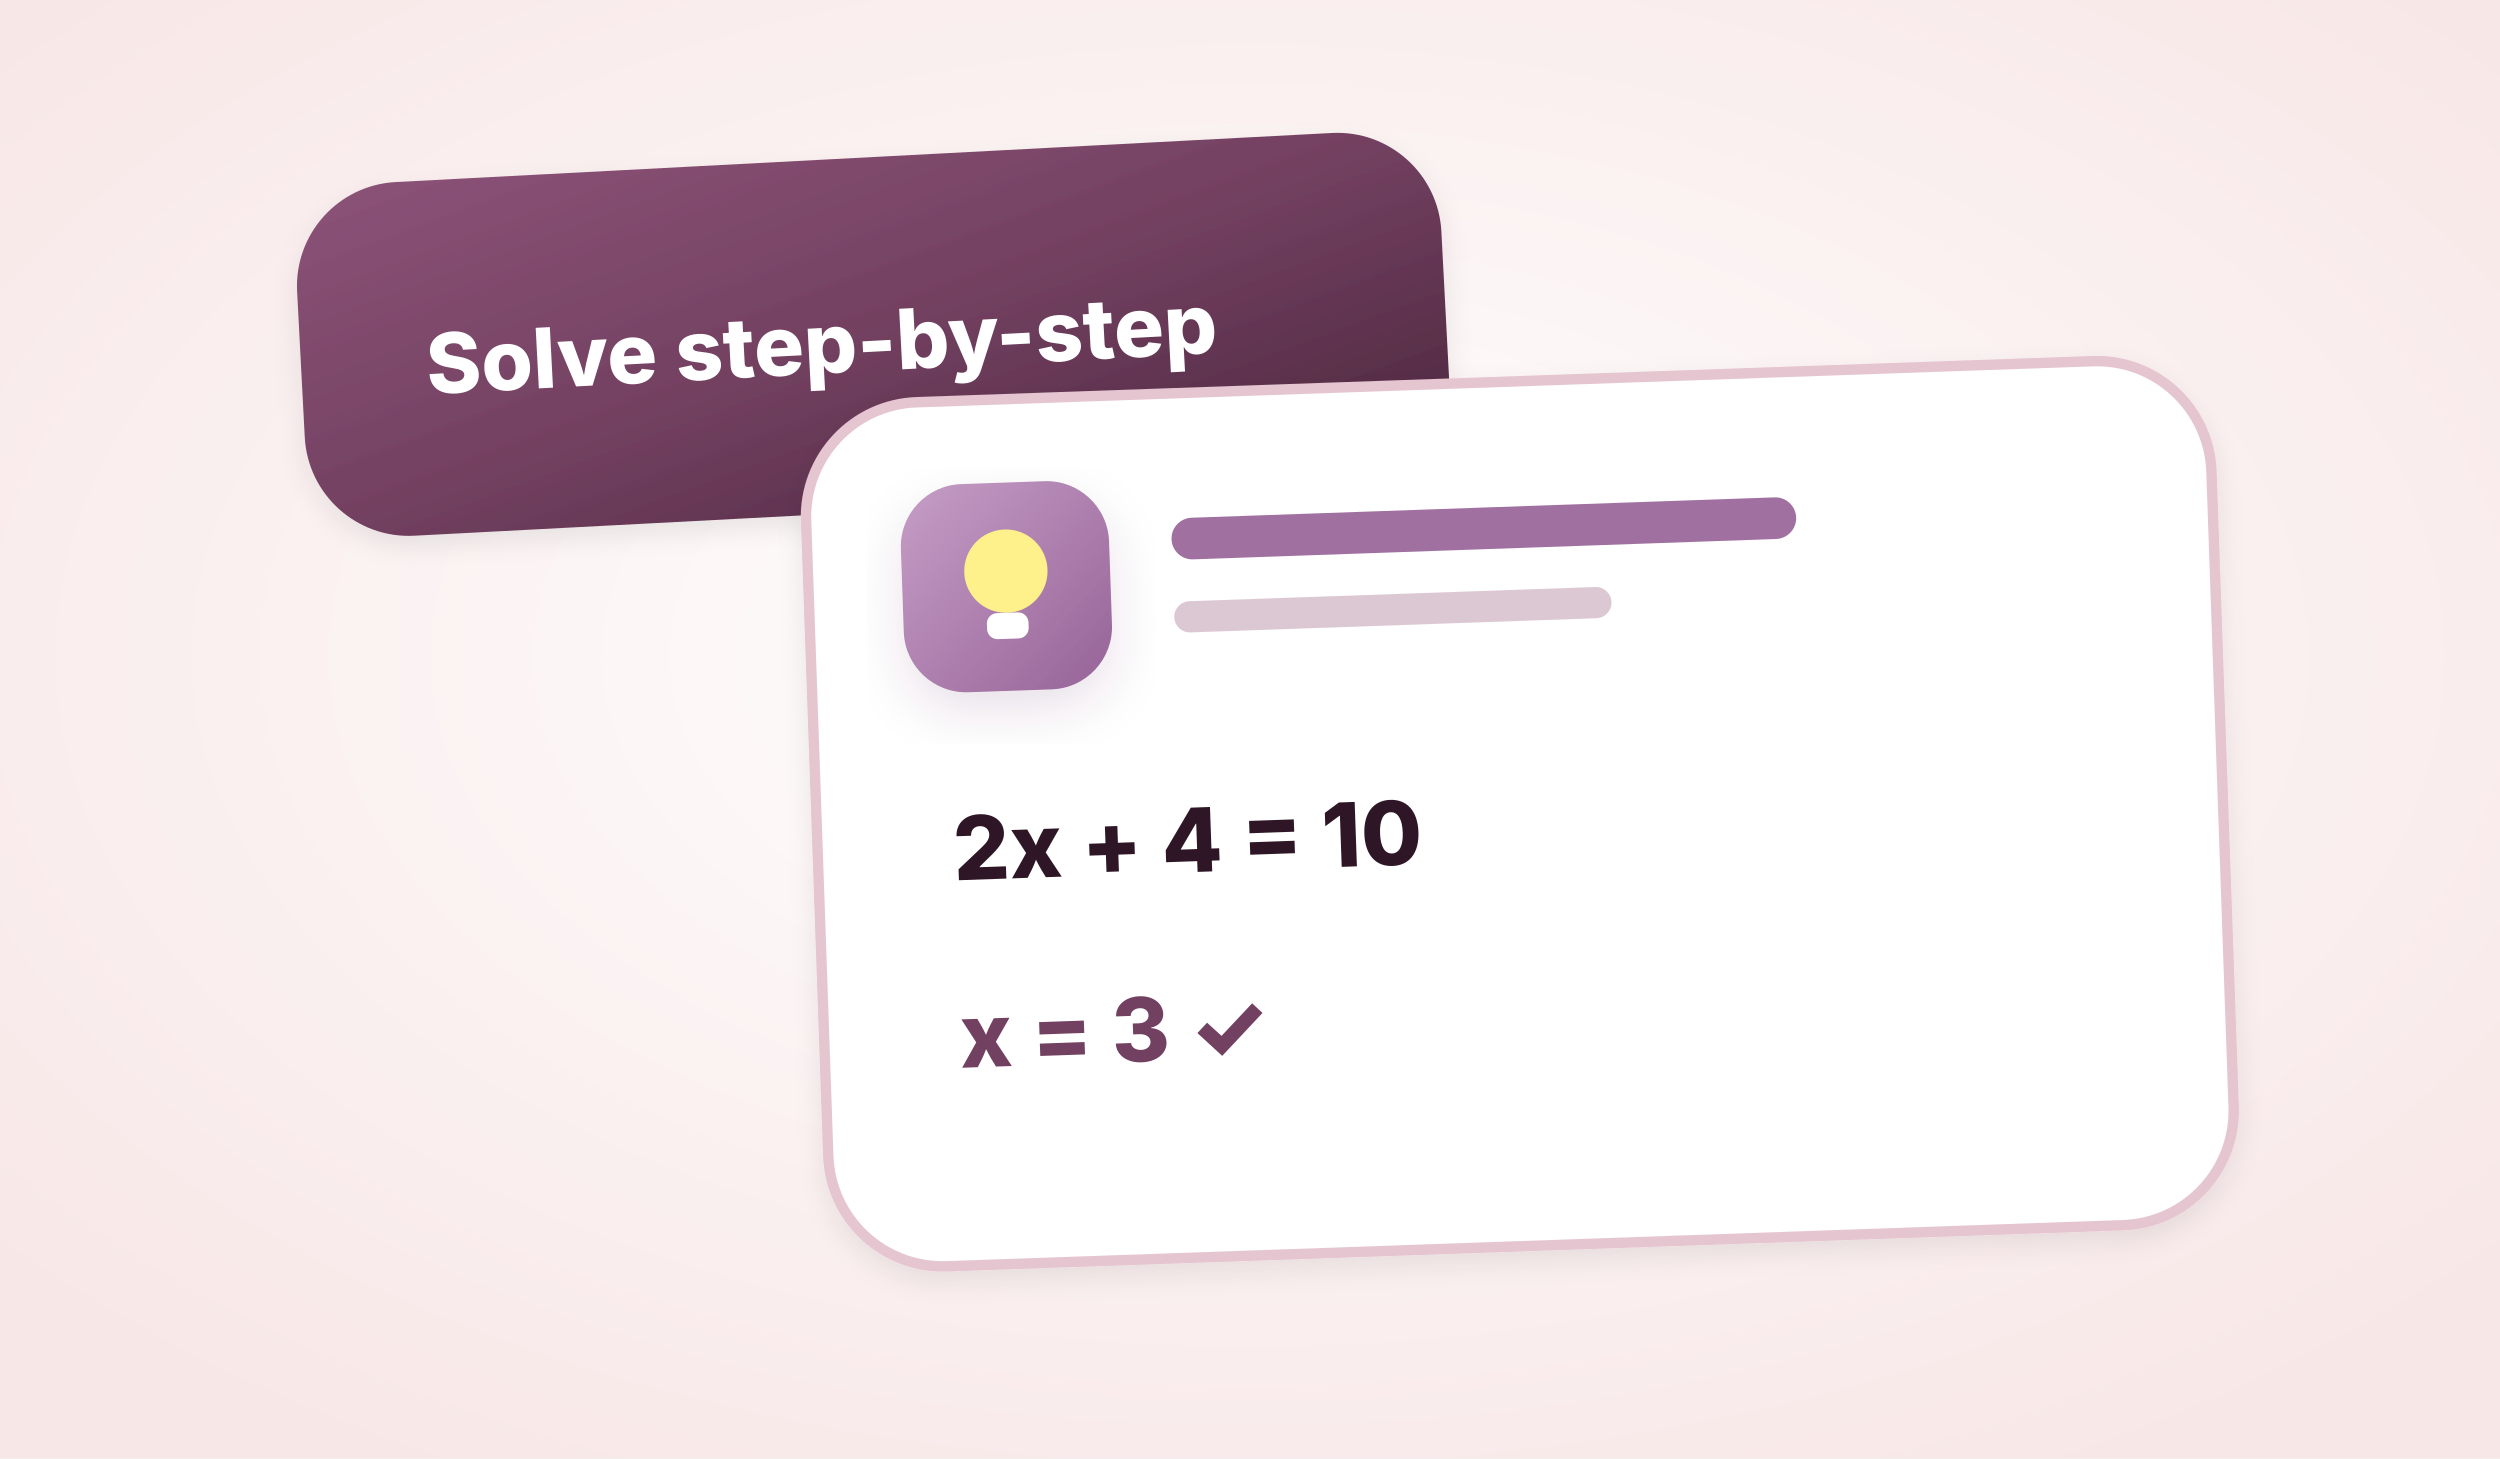
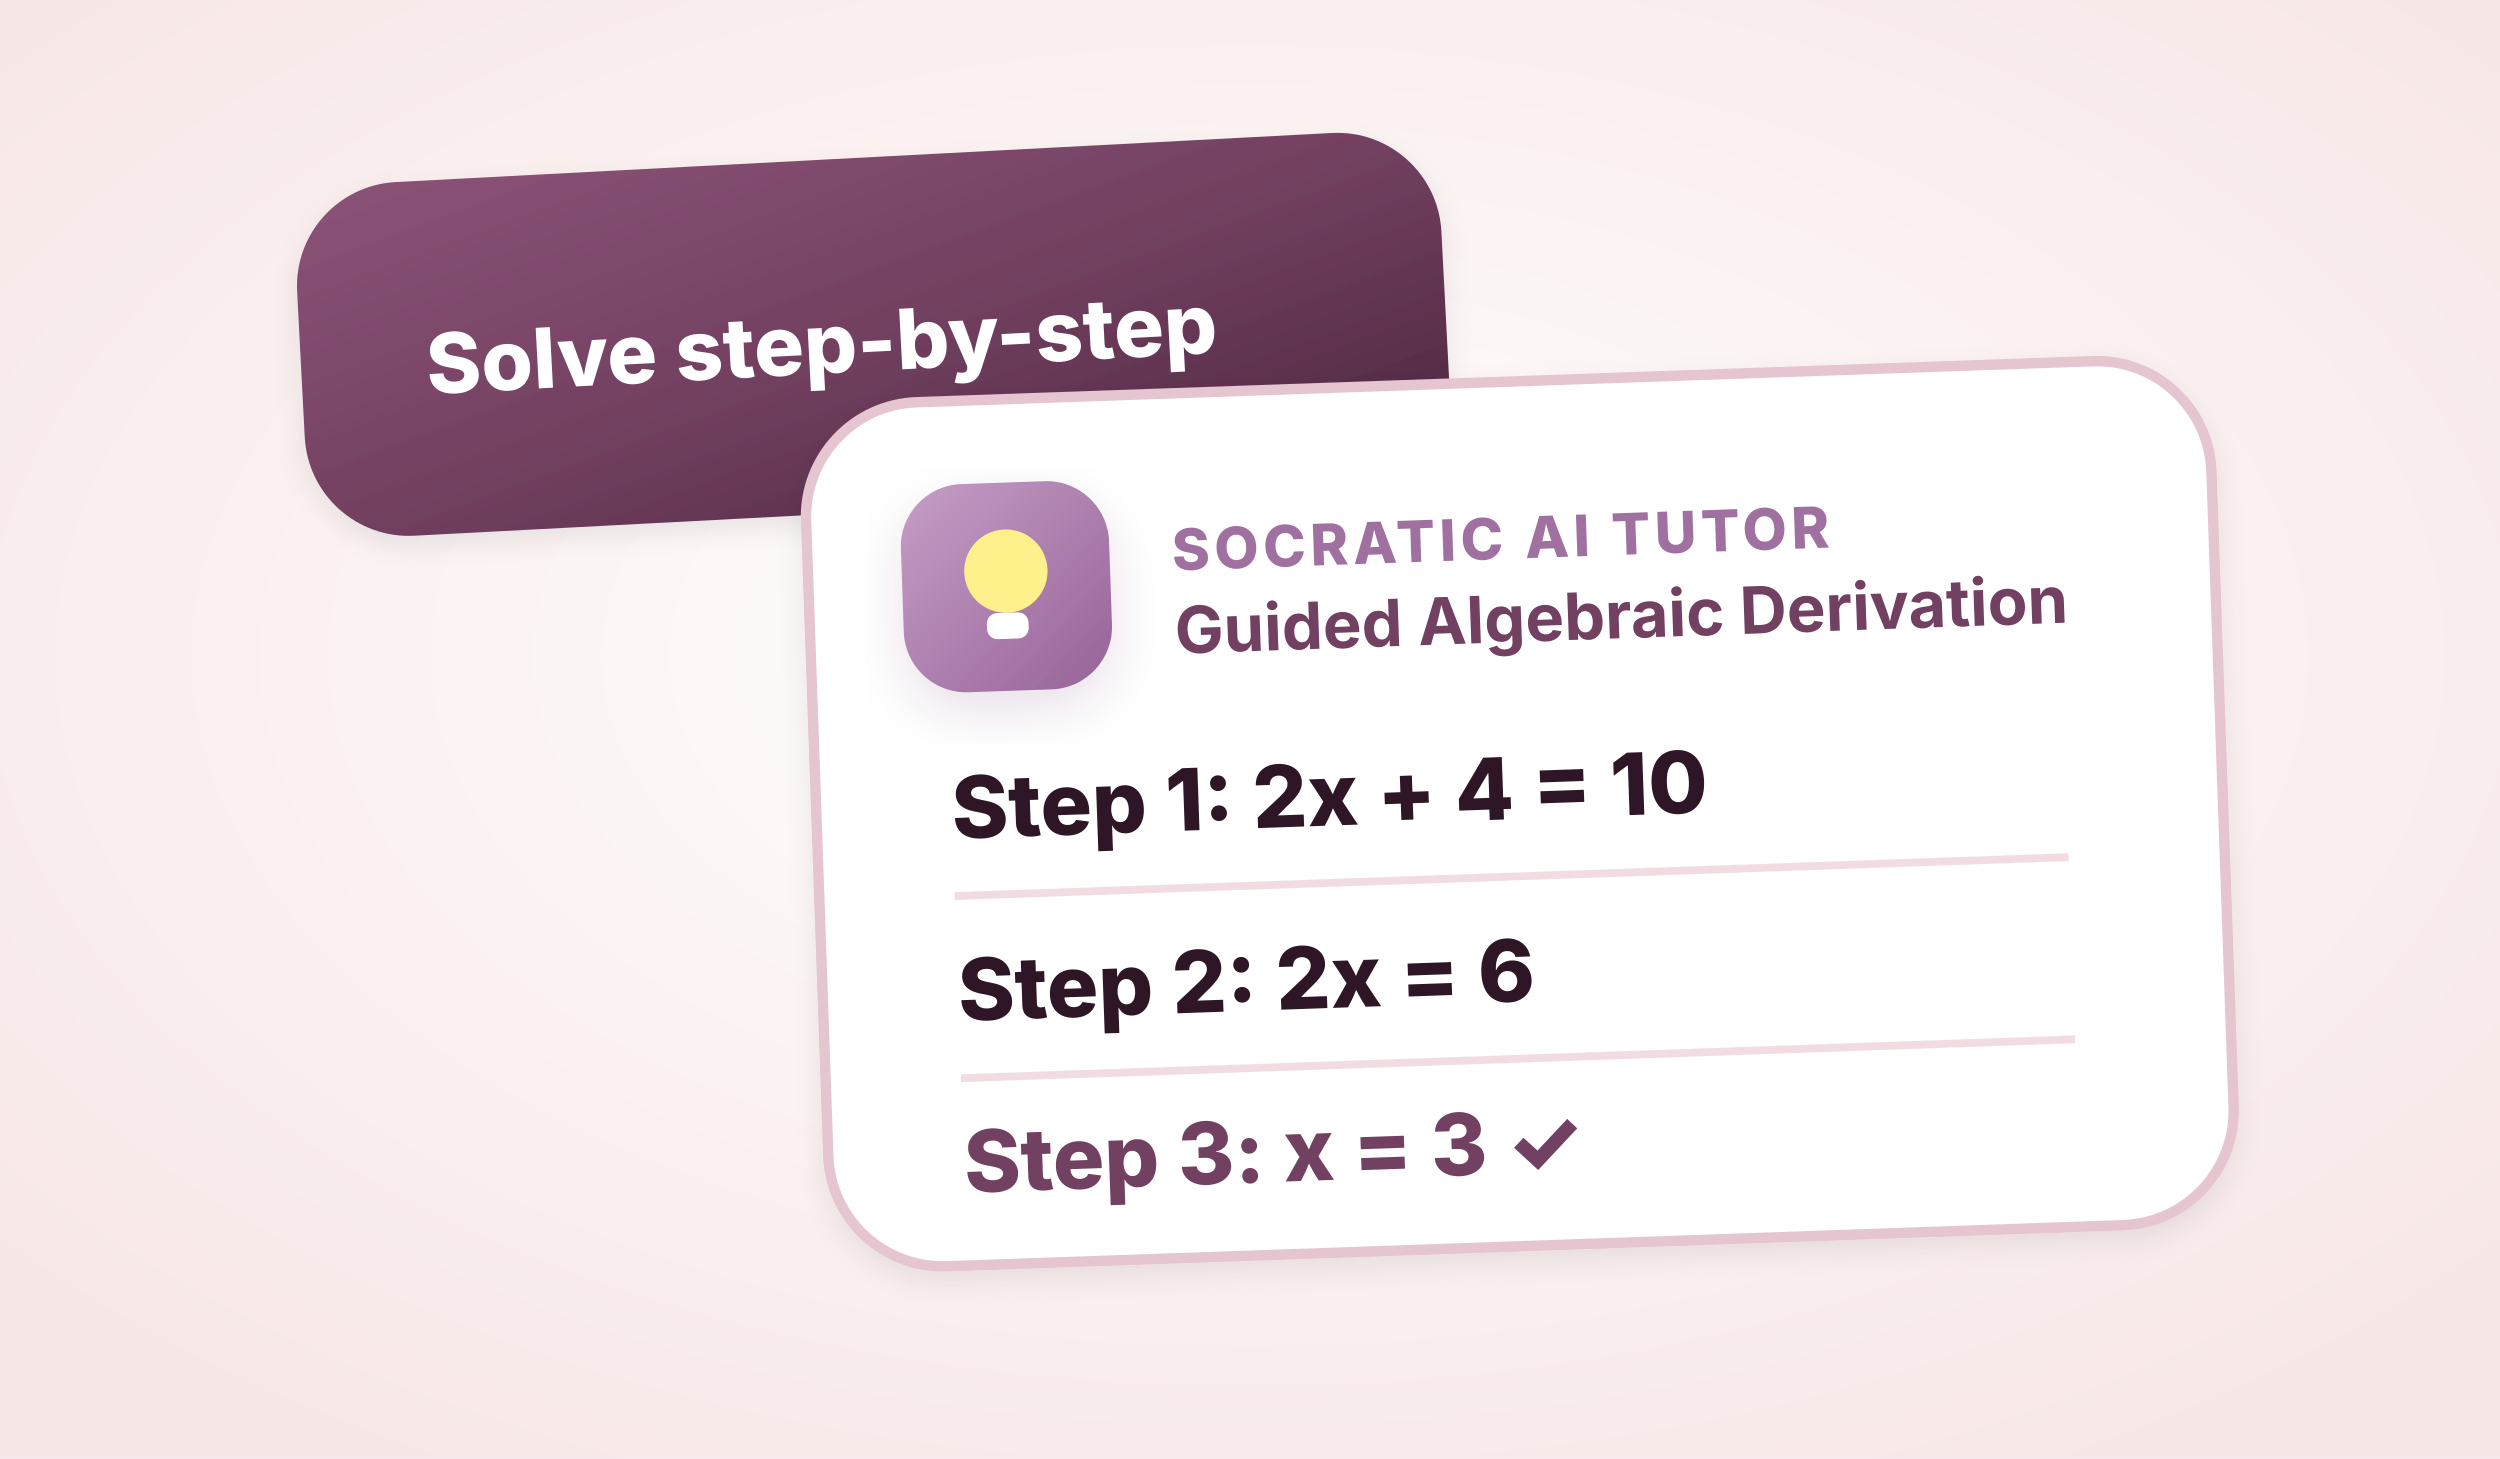
<svg xmlns="http://www.w3.org/2000/svg" viewBox="0 0 480 280" shape-rendering="geometricPrecision" text-rendering="geometricPrecision">
  <defs>
    <radialGradient id="bgGlow" cx="50%" cy="45%" r="65%">
      <stop offset="0%" stop-color="#FFFFFF" />
      <stop offset="100%" stop-color="#F8E7E7" />
    </radialGradient>
    <linearGradient id="plumGrad" x1="0%" y1="0%" x2="100%" y2="100%">
      <stop offset="0%" stop-color="#8C5378" />
      <stop offset="50%" stop-color="#724060" />
      <stop offset="100%" stop-color="#4A253D" />
    </linearGradient>
    <linearGradient id="darkPlumGrad" x1="0%" y1="0%" x2="100%" y2="100%">
      <stop offset="0%" stop-color="#4A253D" />
      <stop offset="100%" stop-color="#2D1826" />
    </linearGradient>
    <linearGradient id="berryGrad" x1="0%" y1="0%" x2="100%" y2="100%">
      <stop offset="0%" stop-color="#C69EC7" />
      <stop offset="100%" stop-color="#966397" />
    </linearGradient>
    <linearGradient id="blushCard" x1="0%" y1="0%" x2="0%" y2="100%">
      <stop offset="0%" stop-color="#FFFFFF" />
      <stop offset="100%" stop-color="#FDF3F3" />
    </linearGradient>
    <filter id="shadow3d" x="-15%" y="-15%" width="135%" height="140%">
      <feDropShadow dx="0" dy="8" stdDeviation="8" flood-color="#522943" flood-opacity="0.16" />
      <feDropShadow dx="0" dy="2" stdDeviation="2.5" flood-color="#2D1826" flood-opacity="0.08" />
    </filter>
    <filter id="softShadow" x="-12%" y="-12%" width="128%" height="132%">
      <feDropShadow dx="0" dy="4" stdDeviation="5" flood-color="#522943" flood-opacity="0.12" />
    </filter>
  </defs>
  <rect width="480" height="280" fill="url(#bgGlow)" />
  <g filter="url(#shadow3d)" transform="translate(56, 36) rotate(-3)">
    <rect width="220" height="68" rx="20" fill="url(#plumGrad)" />
    <text x="24" y="41" font-family="Inter, system-ui, sans-serif" font-size="16" font-weight="800" fill="#FFFFFF">Solve step-by-step</text>
  </g>
  <g filter="url(#shadow3d)" transform="translate(154, 78) rotate(-2)">
    <rect width="270" height="166" rx="22" fill="#FFFFFF" stroke="#E5C5D0" stroke-width="2" />
    <g filter="url(#softShadow)" transform="translate(18, 16)">
      <rect width="40" height="40" rx="12" fill="url(#berryGrad)" />
      <circle cx="20" cy="17" r="8" fill="#FEF08A" />
      <rect x="16" y="25" width="8" height="5" rx="2" fill="#FFFFFF" />
    </g>
-     <rect x="70" y="24" width="120" height="8" rx="4" fill="#A070A1" />
-     <rect x="70" y="40" width="84" height="6" rx="3" fill="#DCC8D3" />
-     <text x="26" y="92" font-family="Inter, system-ui, sans-serif" font-size="17" font-weight="800" fill="#2D1826">2x + 4 = 10</text>
-     <text x="26" y="128" font-family="Inter, system-ui, sans-serif" font-size="17" font-weight="800" fill="#724060">x = 3   ✓</text>
+     <text x="70" y="34" font-family="Inter, system-ui, sans-serif" font-size="11" font-weight="800" fill="#A070A1" letter-spacing="0.08em">SOCRATIC AI TUTOR</text>
+     <text x="70" y="50" font-family="Inter, system-ui, sans-serif" font-size="12.5" font-weight="700" fill="#724060">Guided Algebraic Derivation</text>
+     <text x="26" y="84" font-family="Inter, system-ui, sans-serif" font-size="16.5" font-weight="800" fill="#2D1826">Step 1:  2x + 4 = 10</text>
+     <line x1="26" y1="95" x2="240" y2="95" stroke="#F1DCE2" stroke-width="1.5" />
+     <text x="26" y="119" font-family="Inter, system-ui, sans-serif" font-size="16.5" font-weight="800" fill="#2D1826">Step 2:  2x = 6</text>
+     <line x1="26" y1="130" x2="240" y2="130" stroke="#F1DCE2" stroke-width="1.5" />
+     <text x="26" y="152" font-family="Inter, system-ui, sans-serif" font-size="16.5" font-weight="800" fill="#724060">Step 3:  x = 3   ✓</text>
  </g>
</svg>
